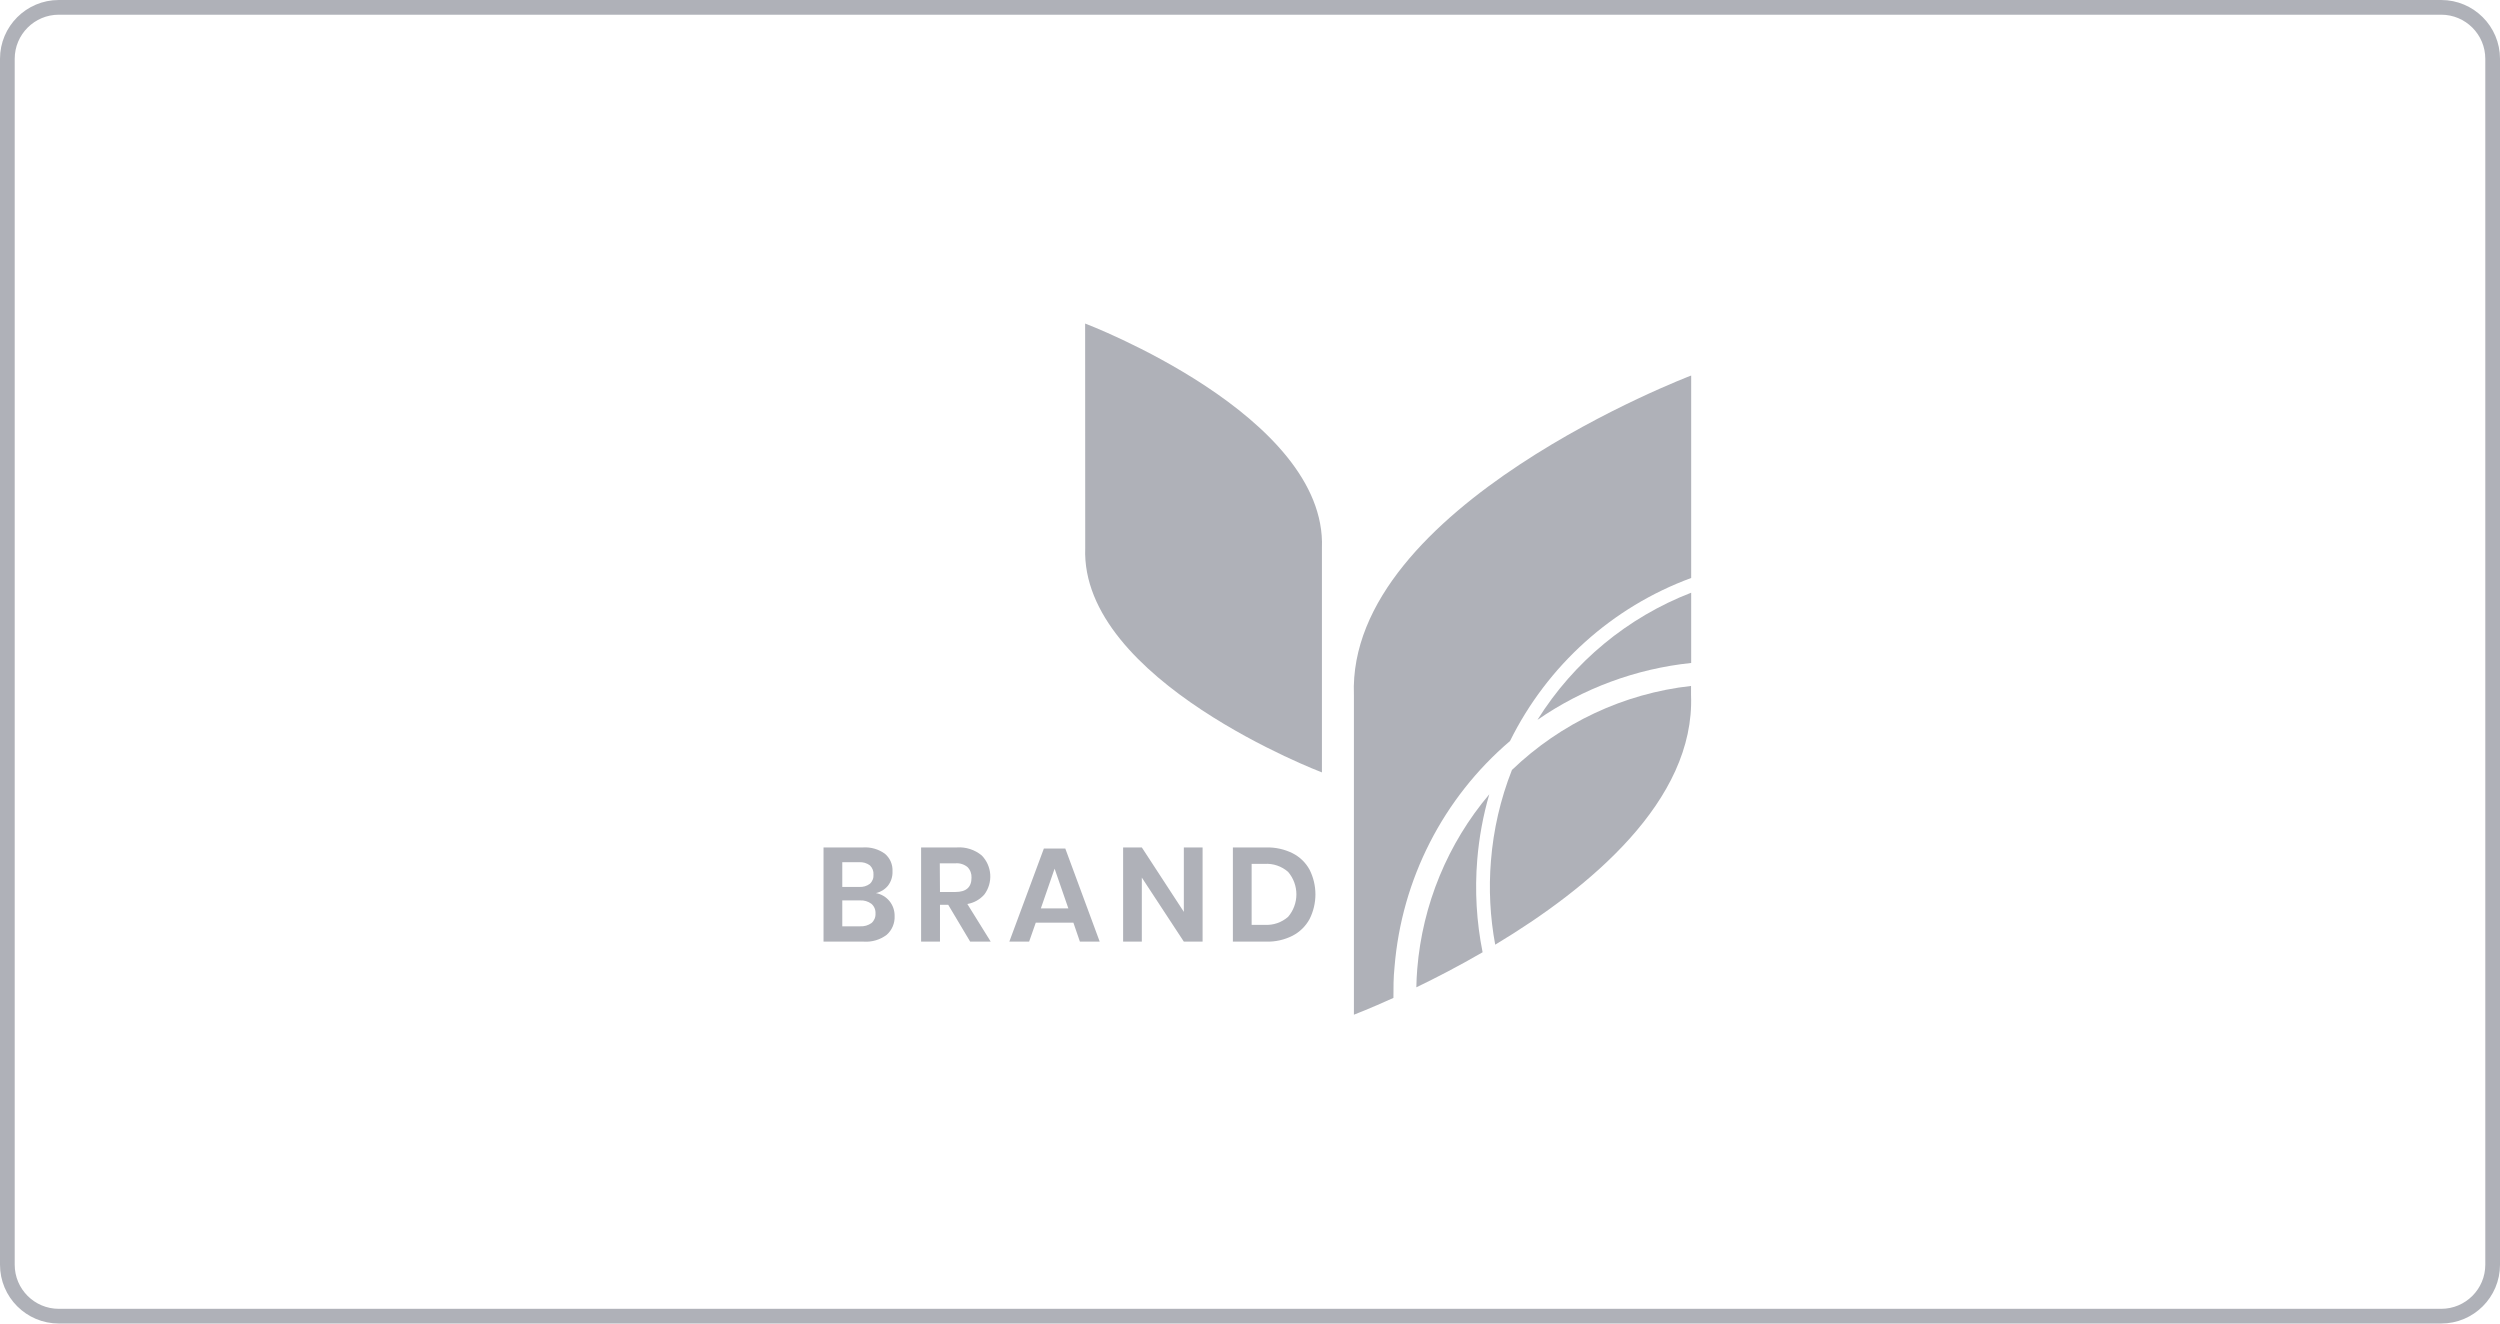
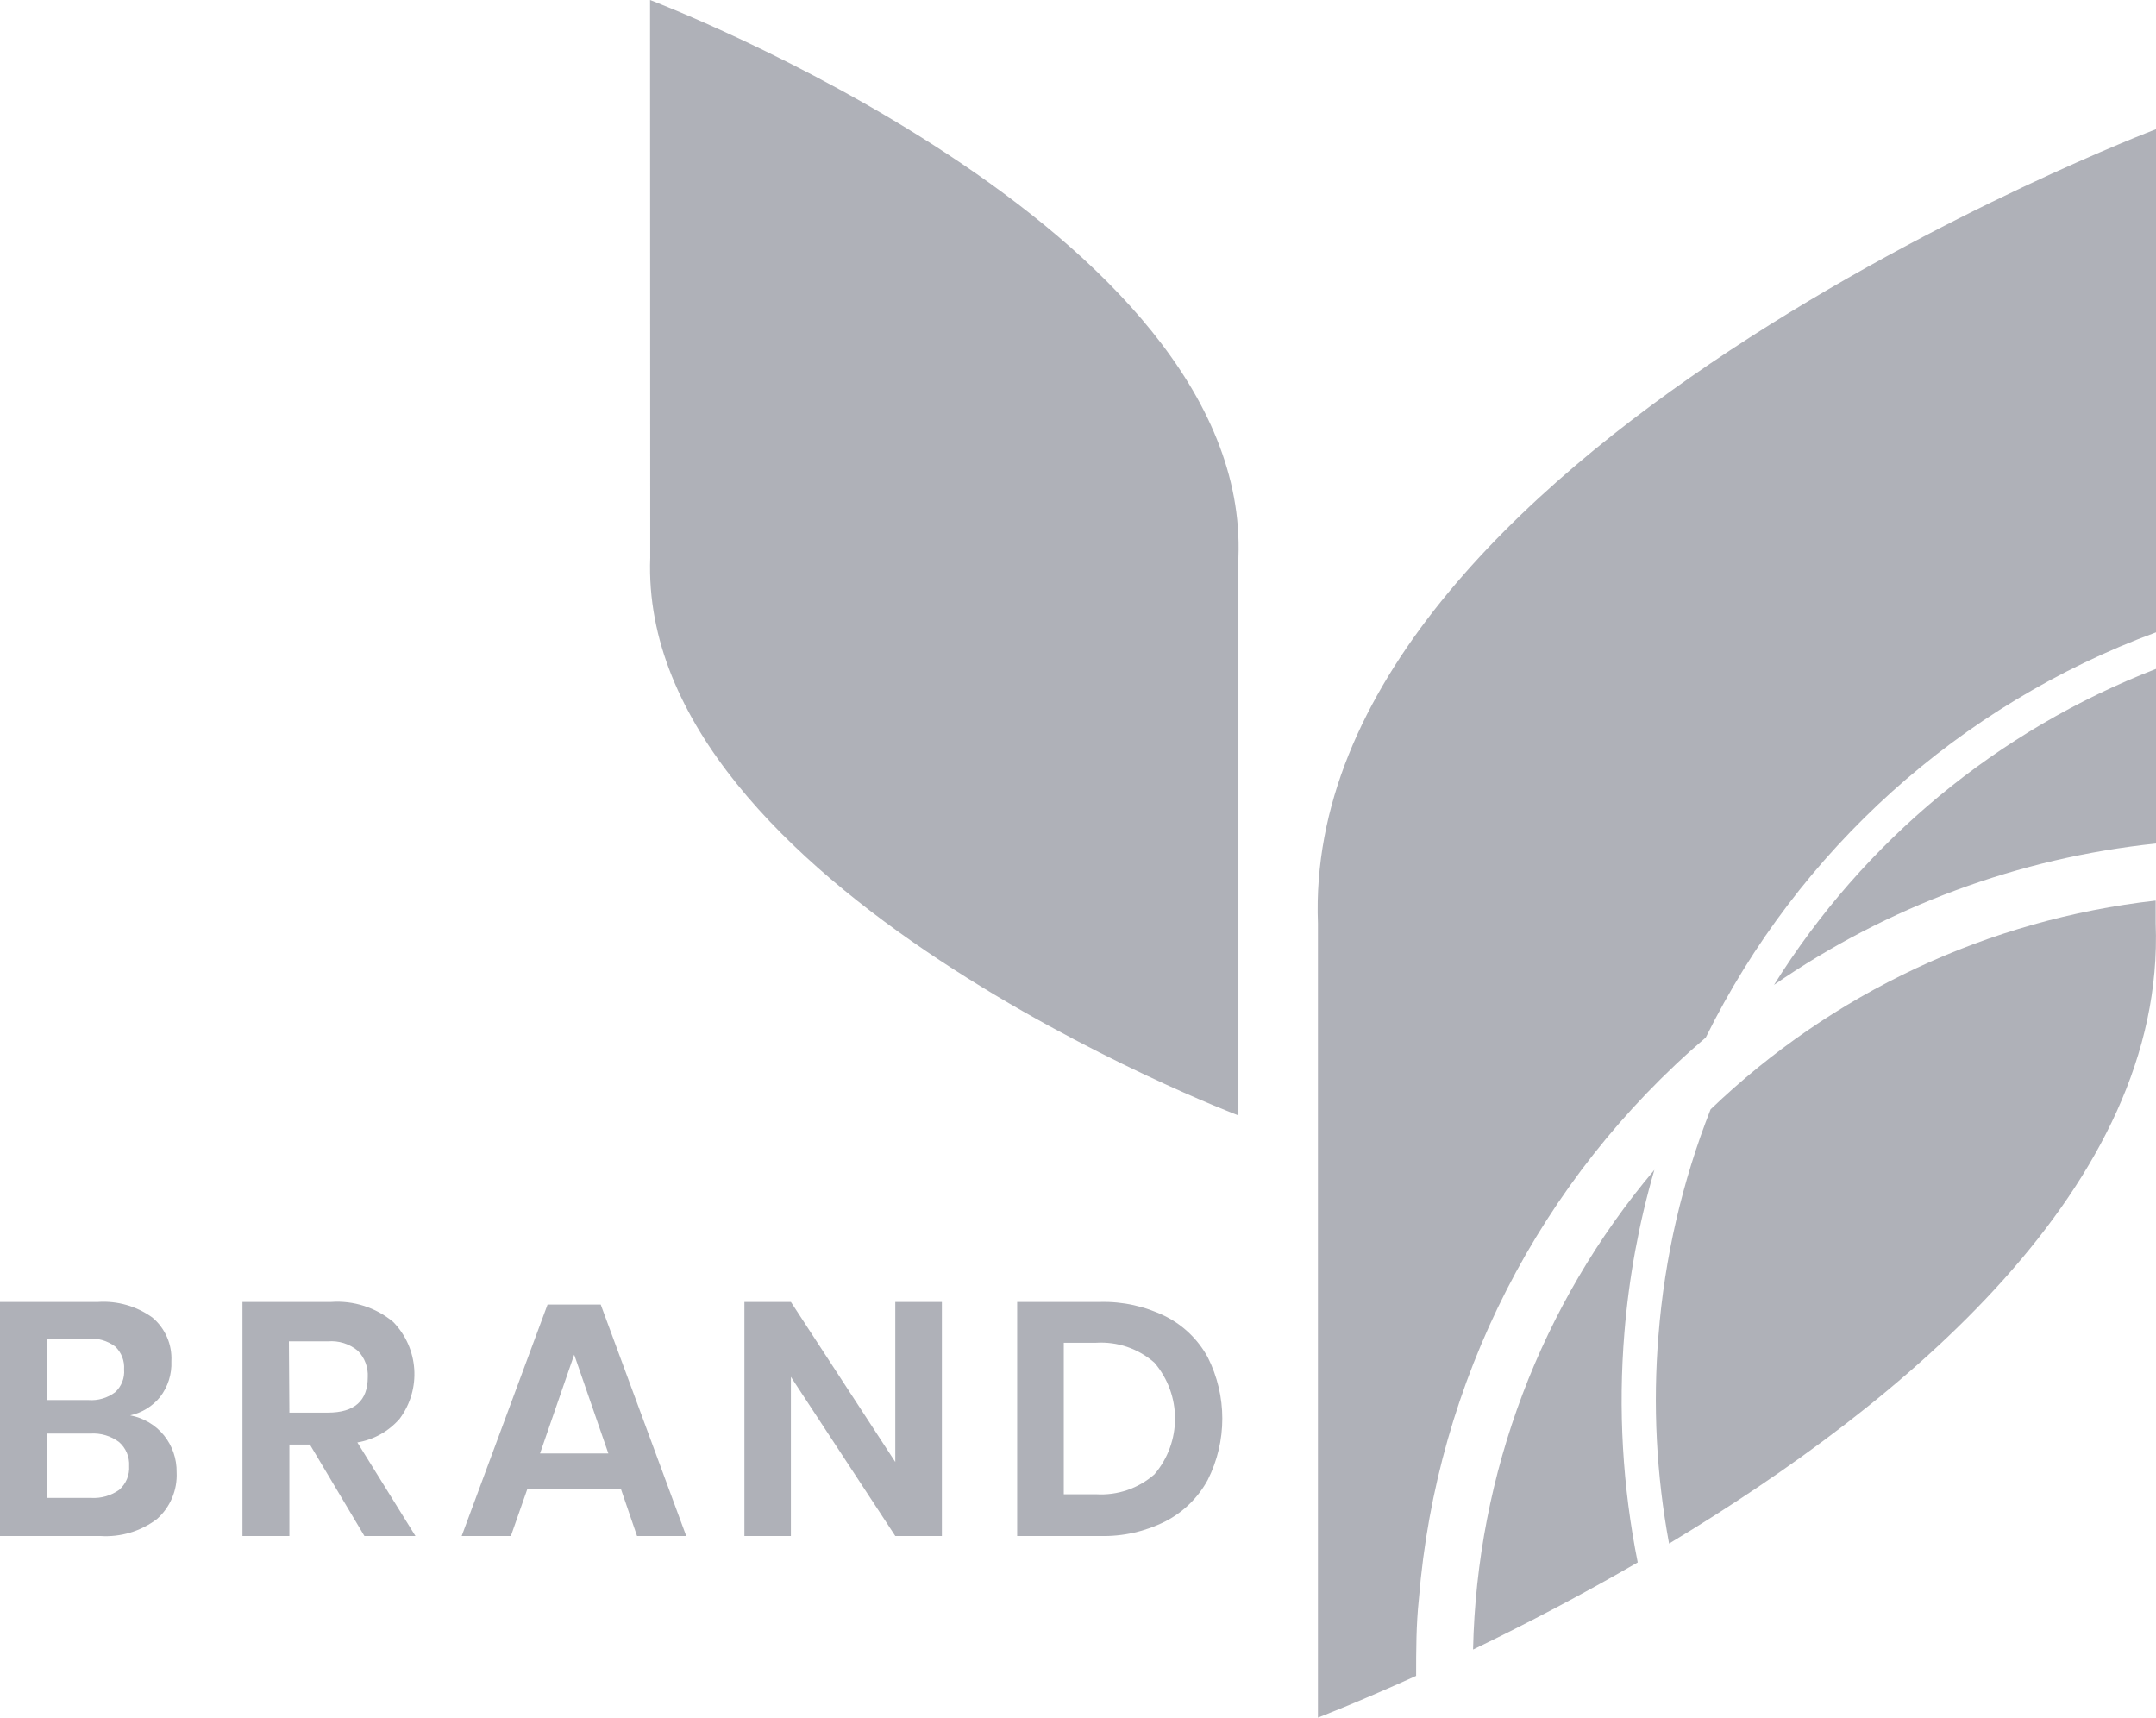
- <svg xmlns="http://www.w3.org/2000/svg" width="170" height="90" viewBox="0 0 170 90" fill="none">
-   <rect x="0.5" y="0.5" width="169" height="89" rx="3.5" stroke="#AFB1B8" />
-   <path d="M60.488 61.278C60.718 61.563 60.84 61.921 60.834 62.288C60.845 62.528 60.803 62.767 60.71 62.988C60.618 63.209 60.477 63.406 60.297 63.565C59.851 63.904 59.298 64.069 58.739 64.031H56V57.626H58.683C59.213 57.591 59.738 57.741 60.17 58.052C60.343 58.197 60.48 58.381 60.571 58.589C60.661 58.797 60.702 59.023 60.69 59.25C60.706 59.603 60.595 59.951 60.379 60.23C60.17 60.484 59.883 60.66 59.562 60.73C59.925 60.797 60.254 60.991 60.488 61.278ZM57.275 60.311H58.422C58.682 60.33 58.941 60.255 59.151 60.098C59.237 60.02 59.304 59.922 59.346 59.814C59.389 59.706 59.406 59.589 59.397 59.472C59.405 59.356 59.387 59.24 59.345 59.132C59.303 59.024 59.238 58.926 59.154 58.846C58.938 58.685 58.671 58.609 58.403 58.631H57.275V60.311ZM59.263 62.767C59.355 62.687 59.427 62.586 59.474 62.474C59.521 62.361 59.542 62.238 59.534 62.116C59.541 61.993 59.52 61.869 59.472 61.755C59.423 61.641 59.35 61.54 59.257 61.459C59.032 61.292 58.756 61.21 58.478 61.228H57.275V62.989H58.493C58.767 63.005 59.039 62.927 59.263 62.767Z" fill="#AFB1B8" />
-   <path d="M65.972 64.031L64.48 61.528H63.919V64.031H62.635V57.626H65.066C65.678 57.583 66.284 57.778 66.758 58.171C67.098 58.518 67.302 58.976 67.336 59.462C67.369 59.948 67.228 60.43 66.939 60.821C66.639 61.166 66.229 61.396 65.779 61.472L67.369 64.031H65.972ZM63.919 60.655H64.969C65.698 60.655 66.063 60.332 66.063 59.685C66.07 59.553 66.05 59.421 66.004 59.297C65.958 59.173 65.887 59.06 65.795 58.965C65.564 58.773 65.268 58.68 64.969 58.706H63.906L63.919 60.655Z" fill="#AFB1B8" />
-   <path d="M72.991 62.742H70.432L69.98 64.031H68.634L70.984 57.698H72.439L74.78 64.031H73.433L72.991 62.742ZM72.648 61.772L71.713 59.069L70.778 61.772H72.648Z" fill="#AFB1B8" />
-   <path d="M81.776 64.031H80.501L77.644 59.676V64.031H76.372V57.626H77.644L80.501 62.007V57.626H81.776V64.031Z" fill="#AFB1B8" />
-   <path d="M89.05 62.498C88.786 62.982 88.385 63.375 87.897 63.628C87.342 63.909 86.726 64.048 86.105 64.031H83.836V57.626H86.105C86.725 57.61 87.34 57.745 87.897 58.021C88.385 58.267 88.787 58.657 89.05 59.138C89.312 59.658 89.449 60.234 89.449 60.818C89.449 61.402 89.312 61.977 89.05 62.498ZM87.591 62.345C87.955 61.919 88.155 61.377 88.155 60.816C88.155 60.255 87.955 59.713 87.591 59.288C87.151 58.902 86.578 58.707 85.996 58.743H85.111V62.889H85.996C86.578 62.926 87.151 62.73 87.591 62.345Z" fill="#AFB1B8" />
-   <path d="M73.789 22C73.789 22 90.24 28.236 89.891 37.26V52.523C89.891 52.523 73.452 46.284 73.795 37.26L73.789 22Z" fill="#AFB1B8" />
-   <path d="M104.548 48.95C107.655 46.803 111.249 45.473 115 45.082V40.304C110.677 41.977 107.01 45.01 104.548 48.95Z" fill="#AFB1B8" />
-   <path d="M102.681 50.389C105.224 45.248 109.633 41.28 115 39.303V25.536C115 25.536 91.571 34.419 92.066 47.269V69C92.066 69 93.11 68.603 94.753 67.858C94.753 67.163 94.753 66.462 94.828 65.758C95.312 59.792 98.137 54.264 102.681 50.389Z" fill="#AFB1B8" />
-   <path d="M100.453 58.462C100.576 56.955 100.85 55.464 101.272 54.012C98.443 57.359 96.73 61.512 96.373 65.887C96.339 66.3 96.32 66.713 96.311 67.138C97.641 66.497 99.19 65.696 100.817 64.754C100.402 62.684 100.279 60.566 100.453 58.462Z" fill="#AFB1B8" />
-   <path d="M101.384 58.54C101.228 60.444 101.326 62.36 101.674 64.238C108.075 60.392 115.268 54.45 114.991 47.269V46.644C110.417 47.157 106.138 49.165 102.812 52.357C102.033 54.335 101.552 56.419 101.384 58.54Z" fill="#AFB1B8" />
+ <svg xmlns="http://www.w3.org/2000/svg" width="59" height="47" fill="none">
+   <path d="M4.488 39.278c.23.285.352.643.346 1.01a1.605 1.605 0 01-.536 1.277c-.447.339-1 .504-1.559.466H0v-6.405h2.683a2.284 2.284 0 011.487.426 1.463 1.463 0 01.52 1.198c.016.353-.095.7-.311.98-.209.254-.496.43-.817.5.363.067.692.26.926.548zm-3.213-.967H2.42c.261.02.52-.056.73-.213a.76.76 0 00.246-.626.788.788 0 00-.243-.626 1.107 1.107 0 00-.751-.215H1.275v1.68zm1.988 2.456a.795.795 0 00.271-.65.81.81 0 00-.277-.658 1.18 1.18 0 00-.78-.231H1.276v1.761h1.218c.274.016.546-.062.77-.222zM9.972 42.031L8.48 39.528h-.561v2.503H6.635v-6.405h2.43a2.39 2.39 0 011.693.545 2.047 2.047 0 01.18 2.65c-.3.345-.709.575-1.159.65l1.59 2.56H9.972zM7.92 38.655h1.05c.73 0 1.094-.323 1.094-.97a.956.956 0 00-.268-.72 1.134 1.134 0 00-.826-.26H7.906l.013 1.95zM16.99 40.742h-2.558l-.452 1.29h-1.346l2.35-6.334h1.455l2.34 6.333h-1.346l-.442-1.289zm-.342-.97l-.935-2.703-.935 2.703h1.87zM25.776 42.031H24.5l-2.857-4.355v4.355h-1.272v-6.405h1.272l2.857 4.38v-4.38h1.275v6.405zM33.05 40.498a2.757 2.757 0 01-1.153 1.13c-.555.281-1.17.42-1.792.403h-2.27v-6.405h2.27a3.816 3.816 0 011.792.395c.488.246.89.636 1.153 1.117a3.735 3.735 0 010 3.36zm-1.459-.153a2.352 2.352 0 000-3.057 2.21 2.21 0 00-1.595-.545h-.885v4.146h.885a2.21 2.21 0 001.595-.544zM17.789 0S34.24 6.236 33.89 15.26v15.263s-16.439-6.24-16.096-15.263L17.789 0zM48.547 26.95A22.485 22.485 0 0159 23.082v-4.778a21.466 21.466 0 00-10.453 8.646z" fill="#AFB1B8" />
+   <path d="M46.68 28.389A22.381 22.381 0 0159 17.303V3.536s-23.43 8.883-22.934 21.733V47s1.044-.397 2.687-1.142c0-.695 0-1.396.075-2.1A22.605 22.605 0 0146.68 28.39z" fill="#AFB1B8" />
+   <path d="M44.453 36.462c.123-1.507.397-2.998.82-4.45a21.04 21.04 0 00-4.962 13.126 67.976 67.976 0 004.506-2.384 22.574 22.574 0 01-.364-6.292zM45.385 36.54a21.58 21.58 0 00.29 5.698c6.4-3.846 13.593-9.788 13.316-16.969v-.625a20.972 20.972 0 00-12.18 5.713 21.49 21.49 0 00-1.426 6.183z" fill="#AFB1B8" />
</svg>
